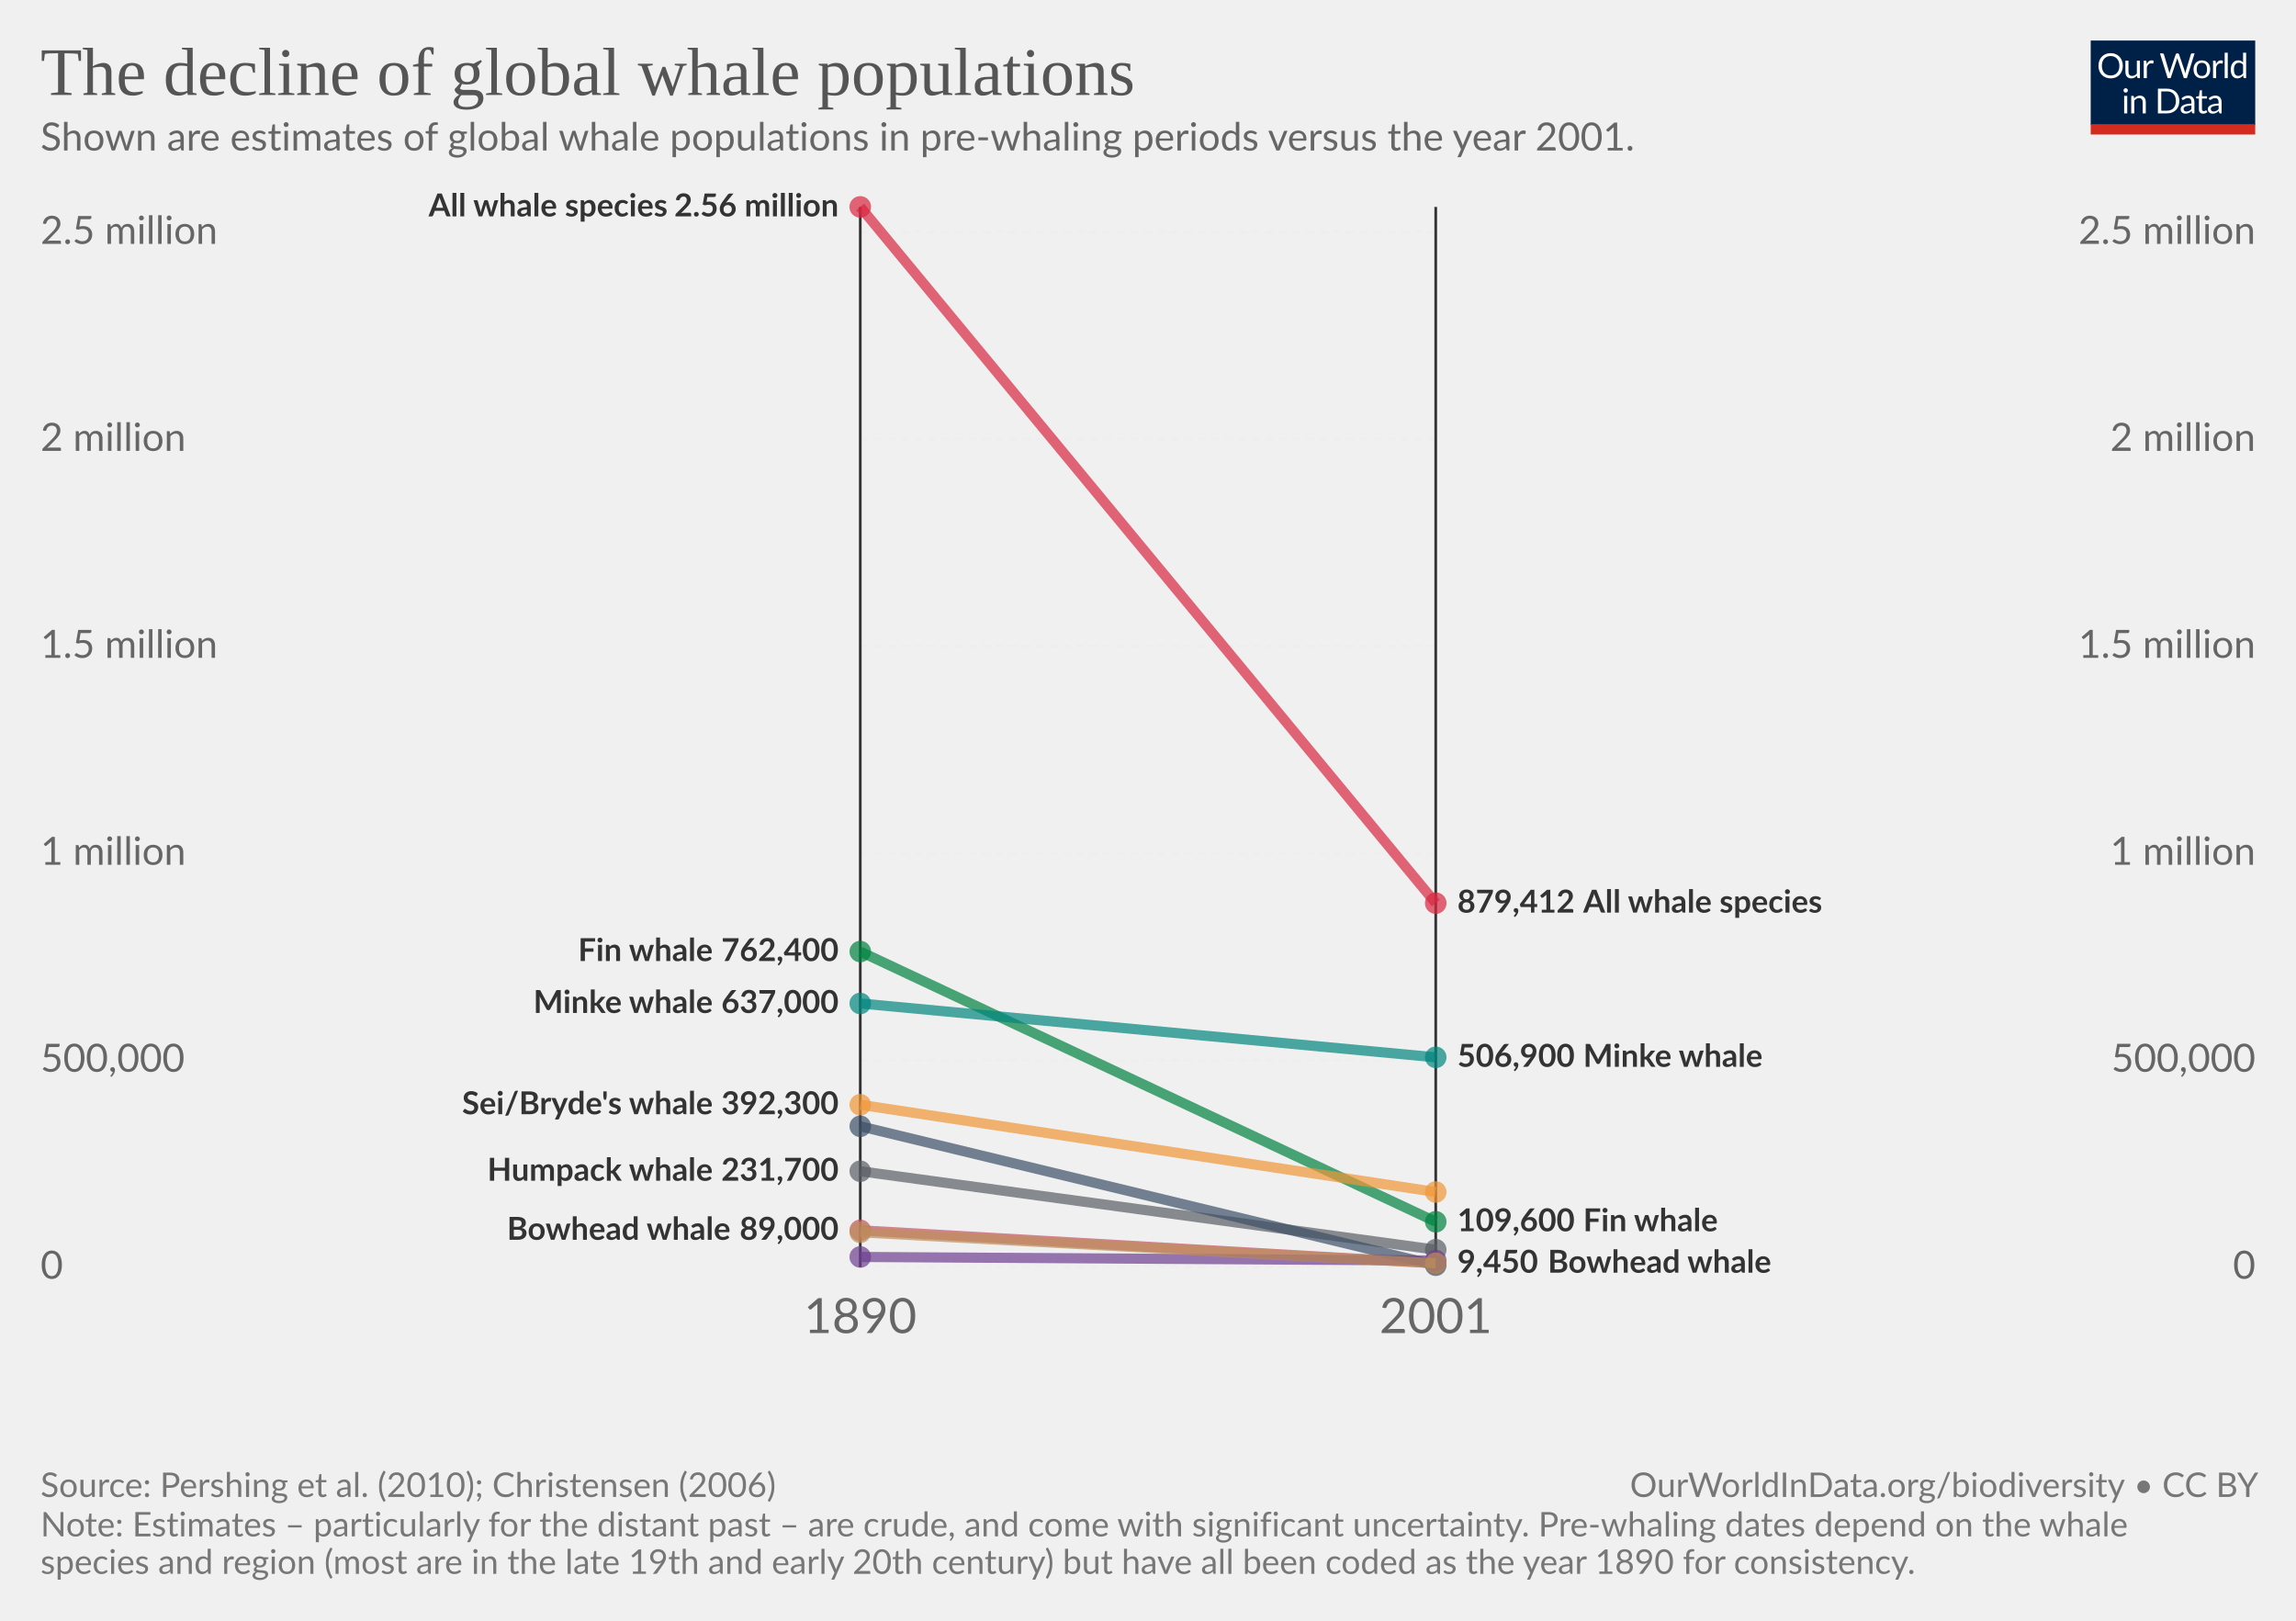
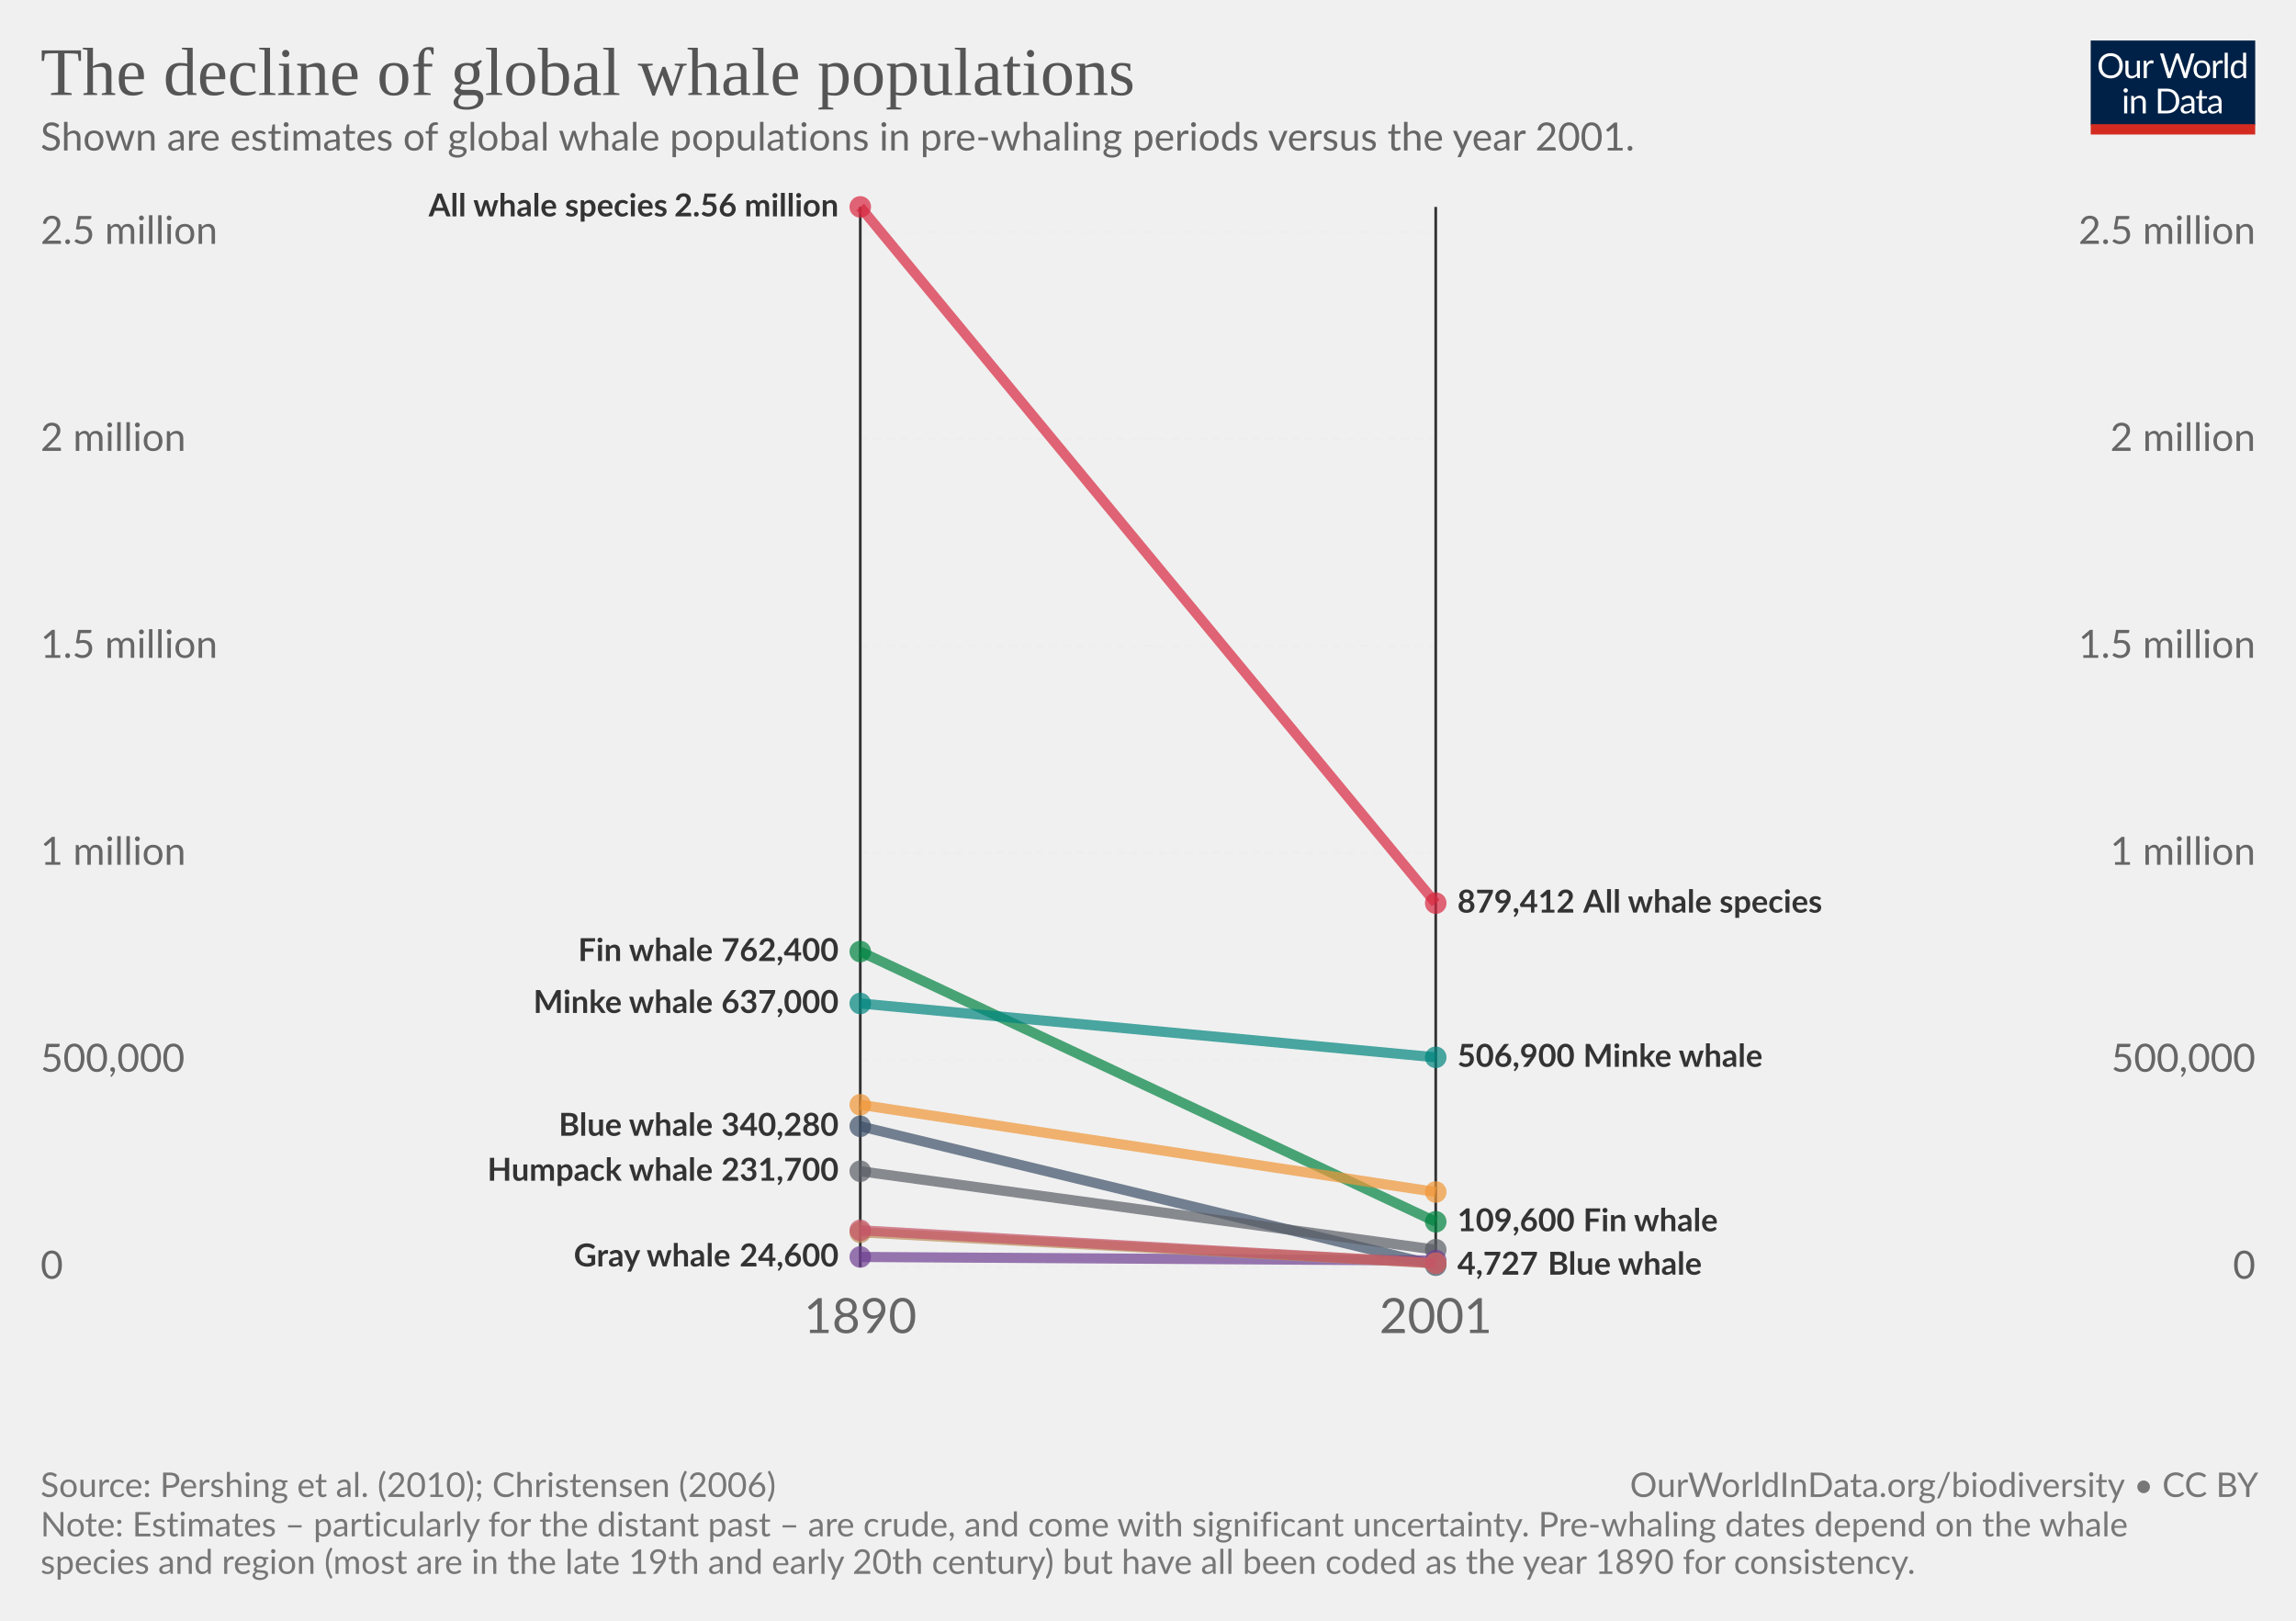
<svg xmlns="http://www.w3.org/2000/svg" version="1.1" style="font-family:Lato, 'Helvetica Neue', Helvetica, Arial, sans-serif;font-size:18px;background-color:white;text-rendering:geometricPrecision;-webkit-font-smoothing:antialiased" width="850" height="600" viewBox="0 0 850 600">
  <g class="HeaderView">
    <g transform="translate(774, 15) scale(0.29)">
      <svg className="owidLog" width="210" height="120" viewBox="0 0 210 120" fill="none">
        <g clip-path="url(#clip0)">
          <path d="M0 0h210v107.89H0V0z" fill="#002147" />
          <path d="M40.98 32.25c0 2.36-.38 4.53-1.12 6.51a14.26 14.26 0 0 1-8.1 8.4c-1.9.78-4.02 1.17-6.34 1.17-2.31 0-4.42-.39-6.33-1.17a14.31 14.31 0 0 1-8.08-8.4 18.29 18.29 0 0 1-1.12-6.51c0-2.36.38-4.53 1.12-6.5.75-1.97 1.8-3.67 3.17-5.1a14.32 14.32 0 0 1 4.9-3.34c1.92-.8 4.03-1.19 6.34-1.19 2.32 0 4.43.4 6.34 1.19 1.92.8 3.56 1.9 4.93 3.34a14.87 14.87 0 0 1 3.17 5.1 18.1 18.1 0 0 1 1.12 6.5zm-4.38 0c0-1.94-.26-3.68-.8-5.22a10.91 10.91 0 0 0-2.24-3.89 9.68 9.68 0 0 0-3.52-2.46 11.95 11.95 0 0 0-4.62-.86c-1.68 0-3.21.28-4.6.86a9.88 9.88 0 0 0-3.54 2.46 10.91 10.91 0 0 0-2.24 3.9c-.53 1.53-.8 3.27-.8 5.2 0 1.94.27 3.68.8 5.22a11.17 11.17 0 0 0 2.24 3.9 10.01 10.01 0 0 0 3.55 2.44c1.38.56 2.9.83 4.6.83s3.24-.27 4.61-.83a9.8 9.8 0 0 0 3.52-2.44 11.17 11.17 0 0 0 2.25-3.9c.53-1.54.8-3.28.8-5.21zm26.22-6.54V48H60.5c-.56 0-.9-.27-1.05-.81l-.31-2.4a12.45 12.45 0 0 1-3.26 2.6c-1.2.64-2.58.96-4.13.96-1.22 0-2.3-.2-3.24-.6a6.52 6.52 0 0 1-2.33-1.7 7.37 7.37 0 0 1-1.43-2.67c-.3-1.04-.46-2.2-.46-3.45V25.7h3.91v14.22c0 1.68.38 2.99 1.15 3.91.77.93 1.96 1.39 3.54 1.39 1.16 0 2.24-.27 3.23-.82a10.42 10.42 0 0 0 2.8-2.28V25.7h3.91zm8.61 4.47a9.94 9.94 0 0 1 2.6-3.56 5.64 5.64 0 0 1 3.76-1.3c.47 0 .92.05 1.34.15.44.1.83.27 1.17.49l-.3 2.92c-.09.37-.3.55-.66.55-.2 0-.5-.04-.9-.13a6.21 6.21 0 0 0-3.24.18 4.23 4.23 0 0 0-1.47.92c-.42.4-.81.9-1.17 1.5-.33.58-.64 1.26-.92 2.02V48H67.7V25.71h2.25c.42 0 .72.08.88.25.16.16.27.44.33.83l.26 3.39zm61.16-13.7L122.75 48h-3.82l-7.99-24.05a21.95 21.95 0 0 1-.42-1.58 38.36 38.36 0 0 1-.44 1.58L102.05 48h-3.83L88.4 16.47h3.54c.38 0 .7.1.95.29.26.2.43.43.5.73l6.52 21.9.28 1.28.29 1.46.3-1.46.38-1.27 7.41-21.91c.1-.25.26-.48.51-.69.27-.22.58-.33.95-.33h1.23c.38 0 .69.1.92.29a1.77 1.77 0 0 1 .53.73l7.4 21.9a28.4 28.4 0 0 1 .68 2.62 29.52 29.52 0 0 1 .52-2.61l6.54-21.91a1.31 1.31 0 0 1 .48-.7c.27-.21.58-.32.95-.32h3.32zm9.35 8.88c1.63 0 3.1.27 4.4.82a9.43 9.43 0 0 1 5.46 5.94c.5 1.4.74 2.98.74 4.73 0 1.76-.25 3.34-.74 4.75a9.43 9.43 0 0 1-5.46 5.92c-1.3.52-2.77.79-4.4.79-1.64 0-3.12-.27-4.44-.8a9.42 9.42 0 0 1-3.35-2.3c-.92-1-1.63-2.2-2.13-3.61-.49-1.41-.73-3-.73-4.75s.24-3.33.73-4.73c.5-1.43 1.2-2.64 2.13-3.63.93-1 2.04-1.77 3.35-2.31 1.32-.55 2.8-.82 4.44-.82zm0 19.89c2.2 0 3.84-.73 4.93-2.2 1.08-1.48 1.63-3.54 1.63-6.18 0-2.66-.55-4.72-1.63-6.2-1.09-1.49-2.73-2.23-4.93-2.23-1.12 0-2.09.2-2.93.57a5.71 5.71 0 0 0-2.06 1.65c-.55.72-.96 1.61-1.24 2.67-.26 1.04-.4 2.22-.4 3.54 0 2.64.55 4.7 1.64 6.18 1.1 1.47 2.76 2.2 4.99 2.2zm17.97-15.07a9.94 9.94 0 0 1 2.6-3.56 5.64 5.64 0 0 1 3.76-1.3c.47 0 .91.05 1.34.15.44.1.83.27 1.16.49l-.28 2.92c-.09.37-.31.55-.66.55-.2 0-.5-.04-.9-.13a6.2 6.2 0 0 0-3.24.18 4.23 4.23 0 0 0-1.47.92c-.43.4-.82.9-1.17 1.5a13.1 13.1 0 0 0-.92 2.02V48h-3.94V25.71h2.24c.43 0 .72.08.88.25.17.16.28.44.33.83l.27 3.39zm15.04-14.59V48h-3.92V15.6h3.92zm19.55 15.43a6.22 6.22 0 0 0-2.38-2.05 6.7 6.7 0 0 0-2.86-.6c-2.07 0-3.66.75-4.77 2.23-1.12 1.48-1.68 3.6-1.68 6.33 0 1.46.13 2.7.38 3.74a7.29 7.29 0 0 0 1.1 2.56 4.35 4.35 0 0 0 1.78 1.45c.7.3 1.5.46 2.4.46 1.29 0 2.41-.3 3.36-.88a9.6 9.6 0 0 0 2.67-2.49V31.02zm3.91-15.43V48h-2.33c-.56 0-.9-.27-1.06-.81l-.35-2.71a12.13 12.13 0 0 1-3.25 2.77 8.28 8.28 0 0 1-4.23 1.06 7.31 7.31 0 0 1-6.14-2.9c-.73-.96-1.3-2.15-1.69-3.57a18.35 18.35 0 0 1 .07-9.48 11.29 11.29 0 0 1 1.89-3.7 8.7 8.7 0 0 1 7.06-3.34 7.96 7.96 0 0 1 6.12 2.62V15.59h3.91zM46.61 70.71V93H42.7V70.71h3.91zm.84-7c0 .39-.08.75-.24 1.09-.15.32-.35.61-.62.88-.25.25-.55.44-.9.59a2.67 2.67 0 0 1-2.16 0 2.9 2.9 0 0 1-1.45-1.47 2.67 2.67 0 0 1 0-2.16c.15-.35.35-.65.6-.9.25-.27.53-.47.85-.62a2.67 2.67 0 0 1 2.16 0c.35.15.65.35.9.62.27.25.47.55.62.9.16.34.24.7.24 1.08zm7.97 10.24c.49-.54 1-1.04 1.54-1.48a9.85 9.85 0 0 1 3.66-1.84 8.96 8.96 0 0 1 5.43.35c.94.4 1.72.97 2.33 1.71.63.74 1.11 1.62 1.43 2.67.32 1.04.49 2.19.49 3.45V93h-3.94V78.81c0-1.69-.4-3-1.17-3.92-.76-.93-1.93-1.4-3.5-1.4-1.15 0-2.24.27-3.25.83-1 .56-1.92 1.31-2.77 2.27V93h-3.94V70.71h2.35c.56 0 .9.28 1.04.82l.3 2.42zm57.7 3.3c0 2.36-.37 4.5-1.11 6.44a14.3 14.3 0 0 1-3.17 4.98c-1.37 1.37-3 2.45-4.93 3.2-1.9.76-4.02 1.13-6.33 1.13H85.8V61.47h11.77c2.31 0 4.42.39 6.33 1.15a13.8 13.8 0 0 1 8.1 8.18 17.75 17.75 0 0 1 1.12 6.45zm-4.37 0c0-1.94-.26-3.67-.8-5.2a10.94 10.94 0 0 0-2.23-3.87 9.57 9.57 0 0 0-3.53-2.42 12.23 12.23 0 0 0-4.61-.83h-7.5v24.62h7.5c1.7 0 3.24-.28 4.61-.84a9.7 9.7 0 0 0 3.53-2.4 10.94 10.94 0 0 0 2.24-3.87c.53-1.53.8-3.26.8-5.2zm19.8 5.72c-1.8.06-3.34.2-4.62.44-1.26.22-2.3.51-3.1.88-.8.36-1.37.8-1.74 1.3-.35.5-.53 1.05-.53 1.67 0 .58.1 1.1.3 1.52a3 3 0 0 0 .76 1.05c.34.27.73.46 1.17.6a6.13 6.13 0 0 0 1.45.17 7.28 7.28 0 0 0 3.5-.81 11.95 11.95 0 0 0 2.82-2.2v-4.62zm-12.65-9.11a12.73 12.73 0 0 1 3.98-2.66c1.43-.59 3-.88 4.73-.88 1.25 0 2.36.2 3.33.61a6.81 6.81 0 0 1 3.94 4.38c.33 1.04.5 2.19.5 3.43V93h-1.74a1.8 1.8 0 0 1-.88-.18c-.2-.13-.36-.38-.48-.74l-.44-2.12-1.72 1.46a9.48 9.48 0 0 1-3.74 1.7c-.69.15-1.46.23-2.3.23-.87 0-1.69-.12-2.45-.35a5.34 5.34 0 0 1-3.34-2.93 6.64 6.64 0 0 1-.49-2.64c0-.88.25-1.72.73-2.53a6.33 6.33 0 0 1 2.35-2.17c1.09-.63 2.5-1.15 4.25-1.54 1.75-.41 3.89-.65 6.42-.7v-1.75c0-1.73-.37-3.03-1.12-3.91-.75-.9-1.84-1.34-3.28-1.34-.97 0-1.78.12-2.44.37-.64.23-1.2.5-1.7.81l-1.23.82c-.33.23-.67.35-1 .35-.27 0-.5-.07-.69-.2a2.1 2.1 0 0 1-.48-.53l-.7-1.25zm27.67 19.5c-1.76 0-3.12-.5-4.07-1.48-.94-.98-1.41-2.4-1.41-4.25V74h-2.68a.9.9 0 0 1-.6-.2c-.16-.14-.24-.36-.24-.66v-1.56l3.65-.46.9-6.89c.05-.22.14-.4.29-.52a.88.88 0 0 1 .62-.22H142v7.67h6.44V74H142v13.38c0 .94.22 1.63.68 2.09.45.45 1.04.68 1.76.68a3.21 3.21 0 0 0 1.85-.53l.55-.35c.16-.12.3-.18.41-.18.2 0 .4.13.55.38l1.15 1.87a7.45 7.45 0 0 1-2.44 1.5 8.53 8.53 0 0 1-2.95.52zm19.68-10.4c-1.8.07-3.34.21-4.62.45-1.26.22-2.3.51-3.1.88-.8.36-1.37.8-1.74 1.3-.35.5-.53 1.05-.53 1.67 0 .58.1 1.1.3 1.52a2.9 2.9 0 0 0 .76 1.05c.34.27.73.46 1.17.6a6.13 6.13 0 0 0 1.45.17 7.3 7.3 0 0 0 3.5-.81 12.04 12.04 0 0 0 2.82-2.2v-4.62zm-12.65-9.1a12.72 12.72 0 0 1 3.99-2.66c1.42-.59 3-.88 4.72-.88 1.25 0 2.36.2 3.33.61a6.81 6.81 0 0 1 3.94 4.38c.33 1.04.5 2.19.5 3.43V93h-1.74a1.8 1.8 0 0 1-.88-.18c-.2-.13-.36-.38-.48-.74l-.44-2.12-1.72 1.46a9.48 9.48 0 0 1-3.74 1.7c-.69.15-1.46.23-2.3.23-.87 0-1.69-.12-2.45-.35a5.33 5.33 0 0 1-3.34-2.93 6.62 6.62 0 0 1-.49-2.64c0-.88.25-1.72.73-2.53a6.33 6.33 0 0 1 2.35-2.17c1.09-.63 2.5-1.15 4.25-1.54 1.74-.41 3.89-.65 6.42-.7v-1.75c0-1.73-.37-3.03-1.12-3.91-.75-.9-1.84-1.34-3.28-1.34-.97 0-1.78.12-2.44.37-.64.23-1.2.5-1.7.81l-1.22.82c-.34.23-.68.35-1.02.35-.26 0-.49-.07-.68-.2a1.88 1.88 0 0 1-.48-.53l-.7-1.25zM40.98 32.25c0 2.36-.38 4.53-1.12 6.51a14.26 14.26 0 0 1-8.1 8.4c-1.9.78-4.02 1.17-6.34 1.17-2.31 0-4.42-.39-6.33-1.17a14.31 14.31 0 0 1-8.08-8.4 18.29 18.29 0 0 1-1.12-6.51c0-2.36.38-4.53 1.12-6.5.75-1.97 1.8-3.67 3.17-5.1a14.32 14.32 0 0 1 4.9-3.34c1.92-.8 4.03-1.19 6.34-1.19 2.32 0 4.43.4 6.34 1.19 1.92.8 3.56 1.9 4.93 3.34a14.87 14.87 0 0 1 3.17 5.1 18.1 18.1 0 0 1 1.12 6.5zm-4.38 0c0-1.94-.26-3.68-.8-5.22a10.91 10.91 0 0 0-2.24-3.89 9.68 9.68 0 0 0-3.52-2.46 11.95 11.95 0 0 0-4.62-.86c-1.68 0-3.21.28-4.6.86a9.88 9.88 0 0 0-3.54 2.46 10.91 10.91 0 0 0-2.24 3.9c-.53 1.53-.8 3.27-.8 5.2 0 1.94.27 3.68.8 5.22a11.17 11.17 0 0 0 2.24 3.9 10.01 10.01 0 0 0 3.55 2.44c1.38.56 2.9.83 4.6.83s3.24-.27 4.61-.83a9.8 9.8 0 0 0 3.52-2.44 11.17 11.17 0 0 0 2.25-3.9c.53-1.54.8-3.28.8-5.21zm26.22-6.54V48H60.5c-.56 0-.9-.27-1.05-.81l-.31-2.4a12.45 12.45 0 0 1-3.26 2.6c-1.2.64-2.58.96-4.13.96-1.22 0-2.3-.2-3.24-.6a6.52 6.52 0 0 1-2.33-1.7 7.37 7.37 0 0 1-1.43-2.67c-.3-1.04-.46-2.2-.46-3.45V25.7h3.91v14.22c0 1.68.38 2.99 1.15 3.91.77.93 1.96 1.39 3.54 1.39 1.16 0 2.24-.27 3.23-.82a10.42 10.42 0 0 0 2.8-2.28V25.7h3.91zm8.61 4.47a9.94 9.94 0 0 1 2.6-3.56 5.64 5.64 0 0 1 3.76-1.3c.47 0 .92.05 1.34.15.44.1.83.27 1.17.49l-.3 2.92c-.09.37-.3.55-.66.55-.2 0-.5-.04-.9-.13a6.21 6.21 0 0 0-3.24.18 4.23 4.23 0 0 0-1.47.92c-.42.4-.81.9-1.17 1.5-.33.58-.64 1.26-.92 2.02V48H67.7V25.71h2.25c.42 0 .72.08.88.25.16.16.27.44.33.83l.26 3.39zm61.16-13.7L122.75 48h-3.82l-7.99-24.05a21.95 21.95 0 0 1-.42-1.58 38.36 38.36 0 0 1-.44 1.58L102.05 48h-3.83L88.4 16.47h3.54c.38 0 .7.1.95.29.26.2.43.43.5.73l6.52 21.9.28 1.28.29 1.46.3-1.46.38-1.27 7.41-21.91c.1-.25.26-.48.51-.69.27-.22.58-.33.95-.33h1.23c.38 0 .69.1.92.29a1.77 1.77 0 0 1 .53.73l7.4 21.9a28.4 28.4 0 0 1 .68 2.62 29.52 29.52 0 0 1 .52-2.61l6.54-21.91a1.31 1.31 0 0 1 .48-.7c.27-.21.58-.32.95-.32h3.32zm9.35 8.88c1.63 0 3.1.27 4.4.82a9.43 9.43 0 0 1 5.46 5.94c.5 1.4.74 2.98.74 4.73 0 1.76-.25 3.34-.74 4.75a9.43 9.43 0 0 1-5.46 5.92c-1.3.52-2.77.79-4.4.79-1.64 0-3.12-.27-4.44-.8a9.42 9.42 0 0 1-3.35-2.3c-.92-1-1.63-2.2-2.13-3.61-.49-1.41-.73-3-.73-4.75s.24-3.33.73-4.73c.5-1.43 1.2-2.64 2.13-3.63.93-1 2.04-1.77 3.35-2.31 1.32-.55 2.8-.82 4.44-.82zm0 19.89c2.2 0 3.84-.73 4.93-2.2 1.08-1.48 1.63-3.54 1.63-6.18 0-2.66-.55-4.72-1.63-6.2-1.09-1.49-2.73-2.23-4.93-2.23-1.12 0-2.09.2-2.93.57a5.71 5.71 0 0 0-2.06 1.65c-.55.72-.96 1.61-1.24 2.67-.26 1.04-.4 2.22-.4 3.54 0 2.64.55 4.7 1.64 6.18 1.1 1.47 2.76 2.2 4.99 2.2zm17.97-15.07a9.94 9.94 0 0 1 2.6-3.56 5.64 5.64 0 0 1 3.76-1.3c.47 0 .91.05 1.34.15.44.1.83.27 1.16.49l-.28 2.92c-.09.37-.31.55-.66.55-.2 0-.5-.04-.9-.13a6.2 6.2 0 0 0-3.24.18 4.23 4.23 0 0 0-1.47.92c-.43.4-.82.9-1.17 1.5a13.1 13.1 0 0 0-.92 2.02V48h-3.94V25.71h2.24c.43 0 .72.08.88.25.17.16.28.44.33.83l.27 3.39zm15.04-14.59V48h-3.92V15.6h3.92zm19.55 15.43a6.22 6.22 0 0 0-2.38-2.05 6.7 6.7 0 0 0-2.86-.6c-2.07 0-3.66.75-4.77 2.23-1.12 1.48-1.68 3.6-1.68 6.33 0 1.46.13 2.7.38 3.74a7.29 7.29 0 0 0 1.1 2.56 4.35 4.35 0 0 0 1.78 1.45c.7.3 1.5.46 2.4.46 1.29 0 2.41-.3 3.36-.88a9.6 9.6 0 0 0 2.67-2.49V31.02zm3.91-15.43V48h-2.33c-.56 0-.9-.27-1.06-.81l-.35-2.71a12.13 12.13 0 0 1-3.25 2.77 8.28 8.28 0 0 1-4.23 1.06 7.31 7.31 0 0 1-6.14-2.9c-.73-.96-1.3-2.15-1.69-3.57a18.35 18.35 0 0 1 .07-9.48 11.29 11.29 0 0 1 1.89-3.7 8.7 8.7 0 0 1 7.06-3.34 7.96 7.96 0 0 1 6.12 2.62V15.59h3.91zM46.61 70.71V93H42.7V70.71h3.91zm.84-7c0 .39-.08.75-.24 1.09-.15.32-.35.61-.62.88-.25.25-.55.44-.9.59a2.67 2.67 0 0 1-2.16 0 2.9 2.9 0 0 1-1.45-1.47 2.67 2.67 0 0 1 0-2.16c.15-.35.35-.65.6-.9.25-.27.53-.47.85-.62a2.67 2.67 0 0 1 2.16 0c.35.15.65.35.9.62.27.25.47.55.62.9.16.34.24.7.24 1.08zm7.97 10.24c.49-.54 1-1.04 1.54-1.48a9.85 9.85 0 0 1 3.66-1.84 8.96 8.96 0 0 1 5.43.35c.94.4 1.72.97 2.33 1.71.63.74 1.11 1.62 1.43 2.67.32 1.04.49 2.19.49 3.45V93h-3.94V78.81c0-1.69-.4-3-1.17-3.92-.76-.93-1.93-1.4-3.5-1.4-1.15 0-2.24.27-3.25.83-1 .56-1.92 1.31-2.77 2.27V93h-3.94V70.71h2.35c.56 0 .9.28 1.04.82l.3 2.42zm57.7 3.3c0 2.36-.37 4.5-1.11 6.44a14.3 14.3 0 0 1-3.17 4.98c-1.37 1.37-3 2.45-4.93 3.2-1.9.76-4.02 1.13-6.33 1.13H85.8V61.47h11.77c2.31 0 4.42.39 6.33 1.15a13.8 13.8 0 0 1 8.1 8.18 17.75 17.75 0 0 1 1.12 6.45zm-4.37 0c0-1.94-.26-3.67-.8-5.2a10.94 10.94 0 0 0-2.23-3.87 9.57 9.57 0 0 0-3.53-2.42 12.23 12.23 0 0 0-4.61-.83h-7.5v24.62h7.5c1.7 0 3.24-.28 4.61-.84a9.7 9.7 0 0 0 3.53-2.4 10.94 10.94 0 0 0 2.24-3.87c.53-1.53.8-3.26.8-5.2zm19.8 5.72c-1.8.06-3.34.2-4.62.44-1.26.22-2.3.51-3.1.88-.8.36-1.37.8-1.74 1.3-.35.5-.53 1.05-.53 1.67 0 .58.1 1.1.3 1.52a3 3 0 0 0 .76 1.05c.34.27.73.46 1.17.6a6.13 6.13 0 0 0 1.45.17 7.28 7.28 0 0 0 3.5-.81 11.95 11.95 0 0 0 2.82-2.2v-4.62zm-12.65-9.11a12.73 12.73 0 0 1 3.98-2.66c1.43-.59 3-.88 4.73-.88 1.25 0 2.36.2 3.33.61a6.81 6.81 0 0 1 3.94 4.38c.33 1.04.5 2.19.5 3.43V93h-1.74a1.8 1.8 0 0 1-.88-.18c-.2-.13-.36-.38-.48-.74l-.44-2.12-1.72 1.46a9.48 9.48 0 0 1-3.74 1.7c-.69.15-1.46.23-2.3.23-.87 0-1.69-.12-2.45-.35a5.34 5.34 0 0 1-3.34-2.93 6.64 6.64 0 0 1-.49-2.64c0-.88.25-1.72.73-2.53a6.33 6.33 0 0 1 2.35-2.17c1.09-.63 2.5-1.15 4.25-1.54 1.75-.41 3.89-.65 6.42-.7v-1.75c0-1.73-.37-3.03-1.12-3.91-.75-.9-1.84-1.34-3.28-1.34-.97 0-1.78.12-2.44.37-.64.23-1.2.5-1.7.81l-1.23.82c-.33.23-.67.35-1 .35-.27 0-.5-.07-.69-.2a2.1 2.1 0 0 1-.48-.53l-.7-1.25zm27.67 19.5c-1.76 0-3.12-.5-4.07-1.48-.94-.98-1.41-2.4-1.41-4.25V74h-2.68a.9.9 0 0 1-.6-.2c-.16-.14-.24-.36-.24-.66v-1.56l3.65-.46.9-6.89c.05-.22.14-.4.29-.52a.88.88 0 0 1 .62-.22H142v7.67h6.44V74H142v13.38c0 .94.22 1.63.68 2.09.45.45 1.04.68 1.76.68a3.21 3.21 0 0 0 1.85-.53l.55-.35c.16-.12.3-.18.41-.18.2 0 .4.13.55.38l1.15 1.87a7.45 7.45 0 0 1-2.44 1.5 8.53 8.53 0 0 1-2.95.52zm19.68-10.4c-1.8.07-3.34.21-4.62.45-1.26.22-2.3.51-3.1.88-.8.36-1.37.8-1.74 1.3-.35.5-.53 1.05-.53 1.67 0 .58.1 1.1.3 1.52a2.9 2.9 0 0 0 .76 1.05c.34.27.73.46 1.17.6a6.13 6.13 0 0 0 1.45.17 7.3 7.3 0 0 0 3.5-.81 12.04 12.04 0 0 0 2.82-2.2v-4.62zm-12.65-9.1a12.72 12.72 0 0 1 3.99-2.66c1.42-.59 3-.88 4.72-.88 1.25 0 2.36.2 3.33.61a6.81 6.81 0 0 1 3.94 4.38c.33 1.04.5 2.19.5 3.43V93h-1.74a1.8 1.8 0 0 1-.88-.18c-.2-.13-.36-.38-.48-.74l-.44-2.12-1.72 1.46a9.48 9.48 0 0 1-3.74 1.7c-.69.15-1.46.23-2.3.23-.87 0-1.69-.12-2.45-.35a5.33 5.33 0 0 1-3.34-2.93 6.62 6.62 0 0 1-.49-2.64c0-.88.25-1.72.73-2.53a6.33 6.33 0 0 1 2.35-2.17c1.09-.63 2.5-1.15 4.25-1.54 1.74-.41 3.89-.65 6.42-.7v-1.75c0-1.73-.37-3.03-1.12-3.91-.75-.9-1.84-1.34-3.28-1.34-.97 0-1.78.12-2.44.37-.64.23-1.2.5-1.7.81l-1.22.82c-.34.23-.68.35-1.02.35-.26 0-.49-.07-.68-.2a1.88 1.88 0 0 1-.48-.53l-.7-1.25zM40.98 32.25c0 2.36-.38 4.53-1.12 6.51a14.26 14.26 0 0 1-8.1 8.4c-1.9.78-4.02 1.17-6.34 1.17-2.31 0-4.42-.39-6.33-1.17a14.31 14.31 0 0 1-8.08-8.4 18.29 18.29 0 0 1-1.12-6.51c0-2.36.38-4.53 1.12-6.5.75-1.97 1.8-3.67 3.17-5.1a14.32 14.32 0 0 1 4.9-3.34c1.92-.8 4.03-1.19 6.34-1.19 2.32 0 4.43.4 6.34 1.19 1.92.8 3.56 1.9 4.93 3.34a14.87 14.87 0 0 1 3.17 5.1 18.1 18.1 0 0 1 1.12 6.5zm-4.38 0c0-1.94-.26-3.68-.8-5.22a10.91 10.91 0 0 0-2.24-3.89 9.68 9.68 0 0 0-3.52-2.46 11.95 11.95 0 0 0-4.62-.86c-1.68 0-3.21.28-4.6.86a9.88 9.88 0 0 0-3.54 2.46 10.91 10.91 0 0 0-2.24 3.9c-.53 1.53-.8 3.27-.8 5.2 0 1.94.27 3.68.8 5.22a11.17 11.17 0 0 0 2.24 3.9 10.01 10.01 0 0 0 3.55 2.44c1.38.56 2.9.83 4.6.83s3.24-.27 4.61-.83a9.8 9.8 0 0 0 3.52-2.44 11.17 11.17 0 0 0 2.25-3.9c.53-1.54.8-3.28.8-5.21zm26.22-6.54V48H60.5c-.56 0-.9-.27-1.05-.81l-.31-2.4a12.45 12.45 0 0 1-3.26 2.6c-1.2.64-2.58.96-4.13.96-1.22 0-2.3-.2-3.24-.6a6.52 6.52 0 0 1-2.33-1.7 7.37 7.37 0 0 1-1.43-2.67c-.3-1.04-.46-2.2-.46-3.45V25.7h3.91v14.22c0 1.68.38 2.99 1.15 3.91.77.93 1.96 1.39 3.54 1.39 1.16 0 2.24-.27 3.23-.82a10.42 10.42 0 0 0 2.8-2.28V25.7h3.91zm8.61 4.47a9.94 9.94 0 0 1 2.6-3.56 5.64 5.64 0 0 1 3.76-1.3c.47 0 .92.05 1.34.15.44.1.83.27 1.17.49l-.3 2.92c-.09.37-.3.55-.66.55-.2 0-.5-.04-.9-.13a6.21 6.21 0 0 0-3.24.18 4.23 4.23 0 0 0-1.47.92c-.42.4-.81.9-1.17 1.5-.33.58-.64 1.26-.92 2.02V48H67.7V25.71h2.25c.42 0 .72.08.88.25.16.16.27.44.33.83l.26 3.39zm61.16-13.7L122.75 48h-3.82l-7.99-24.05a21.95 21.95 0 0 1-.42-1.58 38.36 38.36 0 0 1-.44 1.58L102.05 48h-3.83L88.4 16.47h3.54c.38 0 .7.1.95.29.26.2.43.43.5.73l6.52 21.9.28 1.28.29 1.46.3-1.46.38-1.27 7.41-21.91c.1-.25.26-.48.51-.69.27-.22.58-.33.95-.33h1.23c.38 0 .69.1.92.29a1.77 1.77 0 0 1 .53.73l7.4 21.9a28.4 28.4 0 0 1 .68 2.62 29.52 29.52 0 0 1 .52-2.61l6.54-21.91a1.31 1.31 0 0 1 .48-.7c.27-.21.58-.32.95-.32h3.32zm9.35 8.88c1.63 0 3.1.27 4.4.82a9.43 9.43 0 0 1 5.46 5.94c.5 1.4.74 2.98.74 4.73 0 1.76-.25 3.34-.74 4.75a9.43 9.43 0 0 1-5.46 5.92c-1.3.52-2.77.79-4.4.79-1.64 0-3.12-.27-4.44-.8a9.42 9.42 0 0 1-3.35-2.3c-.92-1-1.63-2.2-2.13-3.61-.49-1.41-.73-3-.73-4.75s.24-3.33.73-4.73c.5-1.43 1.2-2.64 2.13-3.63.93-1 2.04-1.77 3.35-2.31 1.32-.55 2.8-.82 4.44-.82zm0 19.89c2.2 0 3.84-.73 4.93-2.2 1.08-1.48 1.63-3.54 1.63-6.18 0-2.66-.55-4.72-1.63-6.2-1.09-1.49-2.73-2.23-4.93-2.23-1.12 0-2.09.2-2.93.57a5.71 5.71 0 0 0-2.06 1.65c-.55.72-.96 1.61-1.24 2.67-.26 1.04-.4 2.22-.4 3.54 0 2.64.55 4.7 1.64 6.18 1.1 1.47 2.76 2.2 4.99 2.2zm17.97-15.07a9.94 9.94 0 0 1 2.6-3.56 5.64 5.64 0 0 1 3.76-1.3c.47 0 .91.05 1.34.15.44.1.83.27 1.16.49l-.28 2.92c-.09.37-.31.55-.66.55-.2 0-.5-.04-.9-.13a6.2 6.2 0 0 0-3.24.18 4.23 4.23 0 0 0-1.47.92c-.43.4-.82.9-1.17 1.5a13.1 13.1 0 0 0-.92 2.02V48h-3.94V25.71h2.24c.43 0 .72.08.88.25.17.16.28.44.33.83l.27 3.39zm15.04-14.59V48h-3.92V15.6h3.92zm19.55 15.43a6.22 6.22 0 0 0-2.38-2.05 6.7 6.7 0 0 0-2.86-.6c-2.07 0-3.66.75-4.77 2.23-1.12 1.48-1.68 3.6-1.68 6.33 0 1.46.13 2.7.38 3.74a7.29 7.29 0 0 0 1.1 2.56 4.35 4.35 0 0 0 1.78 1.45c.7.3 1.5.46 2.4.46 1.29 0 2.41-.3 3.36-.88a9.6 9.6 0 0 0 2.67-2.49V31.02zm3.91-15.43V48h-2.33c-.56 0-.9-.27-1.06-.81l-.35-2.71a12.13 12.13 0 0 1-3.25 2.77 8.28 8.28 0 0 1-4.23 1.06 7.31 7.31 0 0 1-6.14-2.9c-.73-.96-1.3-2.15-1.69-3.57a18.35 18.35 0 0 1 .07-9.48 11.29 11.29 0 0 1 1.89-3.7 8.7 8.7 0 0 1 7.06-3.34 7.96 7.96 0 0 1 6.12 2.62V15.59h3.91zM46.61 70.71V93H42.7V70.71h3.91zm.84-7c0 .39-.08.75-.24 1.09-.15.32-.35.61-.62.88-.25.25-.55.44-.9.59a2.67 2.67 0 0 1-2.16 0 2.9 2.9 0 0 1-1.45-1.47 2.67 2.67 0 0 1 0-2.16c.15-.35.35-.65.6-.9.25-.27.53-.47.85-.62a2.67 2.67 0 0 1 2.16 0c.35.15.65.35.9.62.27.25.47.55.62.9.16.34.24.7.24 1.08zm7.97 10.24c.49-.54 1-1.04 1.54-1.48a9.85 9.85 0 0 1 3.66-1.84 8.96 8.96 0 0 1 5.43.35c.94.4 1.72.97 2.33 1.71.63.74 1.11 1.62 1.43 2.67.32 1.04.49 2.19.49 3.45V93h-3.94V78.81c0-1.69-.4-3-1.17-3.92-.76-.93-1.93-1.4-3.5-1.4-1.15 0-2.24.27-3.25.83-1 .56-1.92 1.31-2.77 2.27V93h-3.94V70.71h2.35c.56 0 .9.28 1.04.82l.3 2.42zm57.7 3.3c0 2.36-.37 4.5-1.11 6.44a14.3 14.3 0 0 1-3.17 4.98c-1.37 1.37-3 2.45-4.93 3.2-1.9.76-4.02 1.13-6.33 1.13H85.8V61.47h11.77c2.31 0 4.42.39 6.33 1.15a13.8 13.8 0 0 1 8.1 8.18 17.75 17.75 0 0 1 1.12 6.45zm-4.37 0c0-1.94-.26-3.67-.8-5.2a10.94 10.94 0 0 0-2.23-3.87 9.57 9.57 0 0 0-3.53-2.42 12.23 12.23 0 0 0-4.61-.83h-7.5v24.62h7.5c1.7 0 3.24-.28 4.61-.84a9.7 9.7 0 0 0 3.53-2.4 10.94 10.94 0 0 0 2.24-3.87c.53-1.53.8-3.26.8-5.2zm19.8 5.72c-1.8.06-3.34.2-4.62.44-1.26.22-2.3.51-3.1.88-.8.36-1.37.8-1.74 1.3-.35.5-.53 1.05-.53 1.67 0 .58.1 1.1.3 1.52a3 3 0 0 0 .76 1.05c.34.27.73.46 1.17.6a6.13 6.13 0 0 0 1.45.17 7.28 7.28 0 0 0 3.5-.81 11.95 11.95 0 0 0 2.82-2.2v-4.62zm-12.65-9.11a12.73 12.73 0 0 1 3.98-2.66c1.43-.59 3-.88 4.73-.88 1.25 0 2.36.2 3.33.61a6.81 6.81 0 0 1 3.94 4.38c.33 1.04.5 2.19.5 3.43V93h-1.74a1.8 1.8 0 0 1-.88-.18c-.2-.13-.36-.38-.48-.74l-.44-2.12-1.72 1.46a9.48 9.48 0 0 1-3.74 1.7c-.69.15-1.46.23-2.3.23-.87 0-1.69-.12-2.45-.35a5.34 5.34 0 0 1-3.34-2.93 6.64 6.64 0 0 1-.49-2.64c0-.88.25-1.72.73-2.53a6.33 6.33 0 0 1 2.35-2.17c1.09-.63 2.5-1.15 4.25-1.54 1.75-.41 3.89-.65 6.42-.7v-1.75c0-1.73-.37-3.03-1.12-3.91-.75-.9-1.84-1.34-3.28-1.34-.97 0-1.78.12-2.44.37-.64.23-1.2.5-1.7.81l-1.23.82c-.33.23-.67.35-1 .35-.27 0-.5-.07-.69-.2a2.1 2.1 0 0 1-.48-.53l-.7-1.25zm27.67 19.5c-1.76 0-3.12-.5-4.07-1.48-.94-.98-1.41-2.4-1.41-4.25V74h-2.68a.9.9 0 0 1-.6-.2c-.16-.14-.24-.36-.24-.66v-1.56l3.65-.46.9-6.89c.05-.22.14-.4.29-.52a.88.88 0 0 1 .62-.22H142v7.67h6.44V74H142v13.38c0 .94.22 1.63.68 2.09.45.45 1.04.68 1.76.68a3.21 3.21 0 0 0 1.85-.53l.55-.35c.16-.12.3-.18.41-.18.2 0 .4.13.55.38l1.15 1.87a7.45 7.45 0 0 1-2.44 1.5 8.53 8.53 0 0 1-2.95.52zm19.68-10.4c-1.8.07-3.34.21-4.62.45-1.26.22-2.3.51-3.1.88-.8.36-1.37.8-1.74 1.3-.35.5-.53 1.05-.53 1.67 0 .58.1 1.1.3 1.52a2.9 2.9 0 0 0 .76 1.05c.34.27.73.46 1.17.6a6.13 6.13 0 0 0 1.45.17 7.3 7.3 0 0 0 3.5-.81 12.04 12.04 0 0 0 2.82-2.2v-4.62zm-12.65-9.1a12.72 12.72 0 0 1 3.99-2.66c1.42-.59 3-.88 4.72-.88 1.25 0 2.36.2 3.33.61a6.81 6.81 0 0 1 3.94 4.38c.33 1.04.5 2.19.5 3.43V93h-1.74a1.8 1.8 0 0 1-.88-.18c-.2-.13-.36-.38-.48-.74l-.44-2.12-1.72 1.46a9.48 9.48 0 0 1-3.74 1.7c-.69.15-1.46.23-2.3.23-.87 0-1.69-.12-2.45-.35a5.33 5.33 0 0 1-3.34-2.93 6.62 6.62 0 0 1-.49-2.64c0-.88.25-1.72.73-2.53a6.33 6.33 0 0 1 2.35-2.17c1.09-.63 2.5-1.15 4.25-1.54 1.74-.41 3.89-.65 6.42-.7v-1.75c0-1.73-.37-3.03-1.12-3.91-.75-.9-1.84-1.34-3.28-1.34-.97 0-1.78.12-2.44.37-.64.23-1.2.5-1.7.81l-1.22.82c-.34.23-.68.35-1.02.35-.26 0-.49-.07-.68-.2a1.88 1.88 0 0 1-.48-.53l-.7-1.25z" fill="#fff" />
          <path fill="#D42B21" d="M0 106.79h210V120H0z" />
        </g>
        <defs>
          <clipPath id="clip0">
            <path fill="#fff" d="M0 0h210v120H0z" />
          </clipPath>
        </defs>
      </svg>
    </g>
    <a href="http://localhost:3030/grapher/whale-populations?country=Blue+whale~Fin+whale~Humpack+whale~Sei%2FBryde%27s+whale~Minke+whale~Gray+whale~Right+whale~Bowhead+whale~All+whale+species" style="font-family:&quot;Playfair Display&quot;, Georgia, &quot;Times New Roman&quot;, serif" target="_blank" rel="noopener">
      <text font-size="25.20" x="15.0" y="35.2" fill="#555">
        <tspan x="15" y="35.16">The decline of global whale populations</tspan>
      </text>
    </a>
    <text font-size="14.40" x="15.0" y="55.7" fill="#666">
      <tspan x="15" y="55.72">Shown are estimates of global whale populations in pre-whaling periods versus the year 2001. </tspan>
    </text>
  </g>
  <g class="slopeChart">
    <g class="LabelledSlopes">
      <rect x="15" y="76.6" width="820" height="442.5" fill="rgba(255,255,255,0)" opacity="0" />
      <g class="gridlines">
        <line x1="318.479" y1="469.1" x2="531.521" y2="469.1" stroke="#eee" stroke-dasharray="3,2" />
        <line x1="318.479" y1="392.481" x2="531.521" y2="392.481" stroke="#eee" stroke-dasharray="3,2" />
        <line x1="318.479" y1="315.862" x2="531.521" y2="315.862" stroke="#eee" stroke-dasharray="3,2" />
        <line x1="318.479" y1="239.243" x2="531.521" y2="239.243" stroke="#eee" stroke-dasharray="3,2" />
        <line x1="318.479" y1="162.625" x2="531.521" y2="162.625" stroke="#eee" stroke-dasharray="3,2" />
        <line x1="318.479" y1="86.006" x2="531.521" y2="86.006" stroke="#eee" stroke-dasharray="3,2" />
      </g>
      <g class="axis" font-size="0.8em">
        <text x="15" y="469.1" fill="#666" dominant-baseline="middle" text-anchor="start">0</text>
        <text x="15" y="392.481" fill="#666" dominant-baseline="middle" text-anchor="start">500,000</text>
        <text x="15" y="315.862" fill="#666" dominant-baseline="middle" text-anchor="start">1 million</text>
        <text x="15" y="239.243" fill="#666" dominant-baseline="middle" text-anchor="start">1.5 million</text>
        <text x="15" y="162.625" fill="#666" dominant-baseline="middle" text-anchor="start">2 million</text>
        <text x="15" y="86.006" fill="#666" dominant-baseline="middle" text-anchor="start">2.5 million</text>
      </g>
      <g class="axis" font-size="0.8em">
        <text x="835" y="469.1" fill="#666" dominant-baseline="middle" text-anchor="end">0</text>
        <text x="835" y="392.481" fill="#666" dominant-baseline="middle" text-anchor="end">500,000</text>
        <text x="835" y="315.862" fill="#666" dominant-baseline="middle" text-anchor="end">1 million</text>
        <text x="835" y="239.243" fill="#666" dominant-baseline="middle" text-anchor="end">1.5 million</text>
        <text x="835" y="162.625" fill="#666" dominant-baseline="middle" text-anchor="end">2 million</text>
        <text x="835" y="86.006" fill="#666" dominant-baseline="middle" text-anchor="end">2.5 million</text>
      </g>
      <line x1="318.479" y1="469.1" x2="318.479" y2="76.6" stroke="#333" />
      <line x1="531.521" y1="469.1" x2="531.521" y2="76.6" stroke="#333" />
      <text x="318.479" y="493.5" text-anchor="middle" fill="#666" font-size="18">1890</text>
      <text x="531.521" y="493.5" text-anchor="middle" fill="#666" font-size="18">2001</text>
      <g class="slopes">
        <g class="slope">
+           <text font-size="11.70" font-weight="bold" x="263.9" y="420.5" text-anchor="end" fill="#333">
+             <tspan x="263.891" y="420.466">Blue whale</tspan>
+           </text>
+           <text x="310.479" y="420.466" text-anchor="end" font-size="11.7" fill="#333" font-weight="bold">340,280</text>
+           <circle cx="318.479" cy="416.956" r="4" fill="#3c4e66" opacity="0.7" />
+           <line x1="318.479" y1="416.956" x2="531.521" y2="468.376" stroke="#3c4e66" stroke-width="3.75" opacity="0.7" />
+           <circle cx="531.521" cy="468.376" r="4" fill="#3c4e66" opacity="0.7" />
+           <text x="539.521" y="471.886" font-size="11.7" fill="#333" font-weight="bold">4,727</text>
+           <text font-size="11.70" font-weight="bold" x="573.0" y="471.9" fill="#333">
+             <tspan x="573.005" y="471.886">Blue whale</tspan>
+           </text>
+         </g>
+         <g class="slope">
          <text font-size="11.70" font-weight="bold" x="263.9" y="355.8" text-anchor="end" fill="#333">
            <tspan x="263.891" y="355.782">Fin whale</tspan>
          </text>
          <text x="310.479" y="355.782" text-anchor="end" font-size="11.7" fill="#333" font-weight="bold">762,400</text>
          <circle cx="318.479" cy="352.272" r="4" fill="#00823f" opacity="0.7" />
          <line x1="318.479" y1="352.272" x2="531.521" y2="452.305" stroke="#00823f" stroke-width="3.75" opacity="0.7" />
          <circle cx="531.521" cy="452.305" r="4" fill="#00823f" opacity="0.7" />
          <text x="539.521" y="455.815" font-size="11.7" fill="#333" font-weight="bold">109,600</text>
          <text font-size="11.70" font-weight="bold" x="586.1" y="455.8" fill="#333">
            <tspan x="586.109" y="455.815">Fin whale</tspan>
          </text>
        </g>
        <g class="slope">
-           <text font-size="11.70" font-weight="bold" x="247.2" y="80.1" text-anchor="end" fill="#333">
-             <tspan x="247.16" y="80.11">All whale species</tspan>
-           </text>
-           <text x="310.479" y="80.11" text-anchor="end" font-size="11.7" fill="#333" font-weight="bold">2.56 million</text>
-           <circle cx="318.479" cy="76.6" r="4" fill="#d7263f" opacity="0.7" />
-           <line x1="318.479" y1="76.6" x2="531.521" y2="334.341" stroke="#d7263f" stroke-width="3.75" opacity="0.7" />
-           <circle cx="531.521" cy="334.341" r="4" fill="#d7263f" opacity="0.7" />
-           <text x="539.521" y="337.851" font-size="11.7" fill="#333" font-weight="bold">879,412</text>
-           <text font-size="11.70" font-weight="bold" x="586.1" y="337.9" fill="#333">
-             <tspan x="586.109" y="337.851">All whale species</tspan>
-           </text>
-         </g>
-         <g class="slope">
          <text font-size="11.70" font-weight="bold" x="263.9" y="437.1" text-anchor="end" fill="#333">
            <tspan x="263.891" y="437.105">Humpack whale</tspan>
          </text>
          <text x="310.479" y="437.105" text-anchor="end" font-size="11.7" fill="#333" font-weight="bold">231,700</text>
          <circle cx="318.479" cy="433.595" r="4" fill="#585c64" opacity="0.7" />
          <line x1="318.479" y1="433.595" x2="531.521" y2="462.653" stroke="#585c64" stroke-width="3.75" opacity="0.7" />
          <circle cx="531.521" cy="462.653" r="4" fill="#585c64" opacity="0.7" />
        </g>
        <g class="slope">
-           <text font-size="11.70" font-weight="bold" x="263.9" y="412.5" text-anchor="end" fill="#333">
-             <tspan x="263.891" y="412.495">Sei/Bryde's whale</tspan>
-           </text>
-           <text x="310.479" y="412.495" text-anchor="end" font-size="11.7" fill="#333" font-weight="bold">392,300</text>
          <circle cx="318.479" cy="408.985" r="4" fill="#f09636" opacity="0.7" />
          <line x1="318.479" y1="408.985" x2="531.521" y2="441.289" stroke="#f09636" stroke-width="3.75" opacity="0.7" />
          <circle cx="531.521" cy="441.289" r="4" fill="#f09636" opacity="0.7" />
-         </g>
-         <g class="slope">
-           <text font-size="11.70" font-weight="bold" x="270.4" y="459.0" text-anchor="end" fill="#333">
-             <tspan x="270.443" y="458.972">Bowhead whale</tspan>
-           </text>
-           <text x="310.479" y="458.972" text-anchor="end" font-size="11.7" fill="#333" font-weight="bold">89,000</text>
-           <circle cx="318.479" cy="455.462" r="4" fill="#c45267" opacity="0.7" />
-           <line x1="318.479" y1="455.462" x2="531.521" y2="467.652" stroke="#c45267" stroke-width="3.75" opacity="0.7" />
-           <circle cx="531.521" cy="467.652" r="4" fill="#c45267" opacity="0.7" />
-           <text x="539.521" y="471.162" font-size="11.7" fill="#333" font-weight="bold">9,450</text>
-           <text font-size="11.70" font-weight="bold" x="573.0" y="471.2" fill="#333">
-             <tspan x="573.005" y="471.162">Bowhead whale</tspan>
-           </text>
        </g>
        <g class="slope">
          <text font-size="11.70" font-weight="bold" x="263.9" y="375.0" text-anchor="end" fill="#333">
            <tspan x="263.891" y="374.998">Minke whale</tspan>
          </text>
          <text x="310.479" y="374.998" text-anchor="end" font-size="11.7" fill="#333" font-weight="bold">637,000</text>
          <circle cx="318.479" cy="371.488" r="4" fill="#00847e" opacity="0.7" />
          <line x1="318.479" y1="371.488" x2="531.521" y2="391.424" stroke="#00847e" stroke-width="3.75" opacity="0.7" />
          <circle cx="531.521" cy="391.424" r="4" fill="#00847e" opacity="0.7" />
          <text x="539.521" y="394.934" font-size="11.7" fill="#333" font-weight="bold">506,900</text>
          <text font-size="11.70" font-weight="bold" x="586.1" y="394.9" fill="#333">
            <tspan x="586.109" y="394.934">Minke whale</tspan>
          </text>
        </g>
        <g class="slope">
-           <circle cx="318.479" cy="416.956" r="4" fill="#3c4e66" opacity="0.7" />
-           <line x1="318.479" y1="416.956" x2="531.521" y2="468.376" stroke="#3c4e66" stroke-width="3.75" opacity="0.7" />
-           <circle cx="531.521" cy="468.376" r="4" fill="#3c4e66" opacity="0.7" />
-         </g>
-         <g class="slope">
+           <text font-size="11.70" font-weight="bold" x="270.4" y="468.8" text-anchor="end" fill="#333">
+             <tspan x="270.443" y="468.84">Gray whale</tspan>
+           </text>
+           <text x="310.479" y="468.84" text-anchor="end" font-size="11.7" fill="#333" font-weight="bold">24,600</text>
          <circle cx="318.479" cy="465.33" r="4" fill="#6d3e91" opacity="0.7" />
          <line x1="318.479" y1="465.33" x2="531.521" y2="466.658" stroke="#6d3e91" stroke-width="3.75" opacity="0.7" />
          <circle cx="531.521" cy="466.658" r="4" fill="#6d3e91" opacity="0.7" />
        </g>
        <g class="slope">
          <circle cx="318.479" cy="456.213" r="4" fill="#bc8e5a" opacity="0.7" />
          <line x1="318.479" y1="456.213" x2="531.521" y2="467.684" stroke="#bc8e5a" stroke-width="3.75" opacity="0.7" />
          <circle cx="531.521" cy="467.684" r="4" fill="#bc8e5a" opacity="0.7" />
+         </g>
+         <g class="slope">
+           <circle cx="318.479" cy="455.462" r="4" fill="#c45267" opacity="0.7" />
+           <line x1="318.479" y1="455.462" x2="531.521" y2="467.652" stroke="#c45267" stroke-width="3.75" opacity="0.7" />
+           <circle cx="531.521" cy="467.652" r="4" fill="#c45267" opacity="0.7" />
+         </g>
+         <g class="slope">
+           <text font-size="11.70" font-weight="bold" x="247.2" y="80.1" text-anchor="end" fill="#333">
+             <tspan x="247.16" y="80.11">All whale species</tspan>
+           </text>
+           <text x="310.479" y="80.11" text-anchor="end" font-size="11.7" fill="#333" font-weight="bold">2.56 million</text>
+           <circle cx="318.479" cy="76.6" r="4" fill="#d7263f" opacity="0.7" />
+           <line x1="318.479" y1="76.6" x2="531.521" y2="334.341" stroke="#d7263f" stroke-width="3.75" opacity="0.7" />
+           <circle cx="531.521" cy="334.341" r="4" fill="#d7263f" opacity="0.7" />
+           <text x="539.521" y="337.851" font-size="11.7" fill="#333" font-weight="bold">879,412</text>
+           <text font-size="11.70" font-weight="bold" x="586.1" y="337.9" fill="#333">
+             <tspan x="586.109" y="337.851">All whale species</tspan>
+           </text>
        </g>
      </g>
    </g>
    <div />
  </g>
  <g class="SourcesFooter" style="fill:#777">
    <g style="fill:#777">
      <text font-size="12.60" x="15.0" y="554.2">
        <tspan x="15" y="554.18">Source: Pershing et al. (2010); Christensen (2006)</tspan>
      </text>
    </g>
    <text font-size="12.60" x="15.0" y="568.8">
      <tspan x="15" y="568.78">Note: Estimates – particularly for the distant past – are crude, and come with significant uncertainty. Pre-whaling dates depend on the whale</tspan>
      <tspan x="15" y="582.64">species and region (most are in the late 19th and early 20th century) but have all been coded as the year 1890 for consistency. </tspan>
    </text>
    <text font-size="12.60" x="603.4" y="554.2">
      <tspan x="603.412" y="554.18">
        <a target="_blank" style="fill: #777;" href="https://ourworldindata.org/biodiversity">OurWorldInData.org/biodiversity</a> • <a style="fill: #777;" class="cclogo" href="http://creativecommons.org/licenses/by/4.0/deed.en_US" target="_blank">CC BY</a>
      </tspan>
    </text>
  </g>
</svg>
